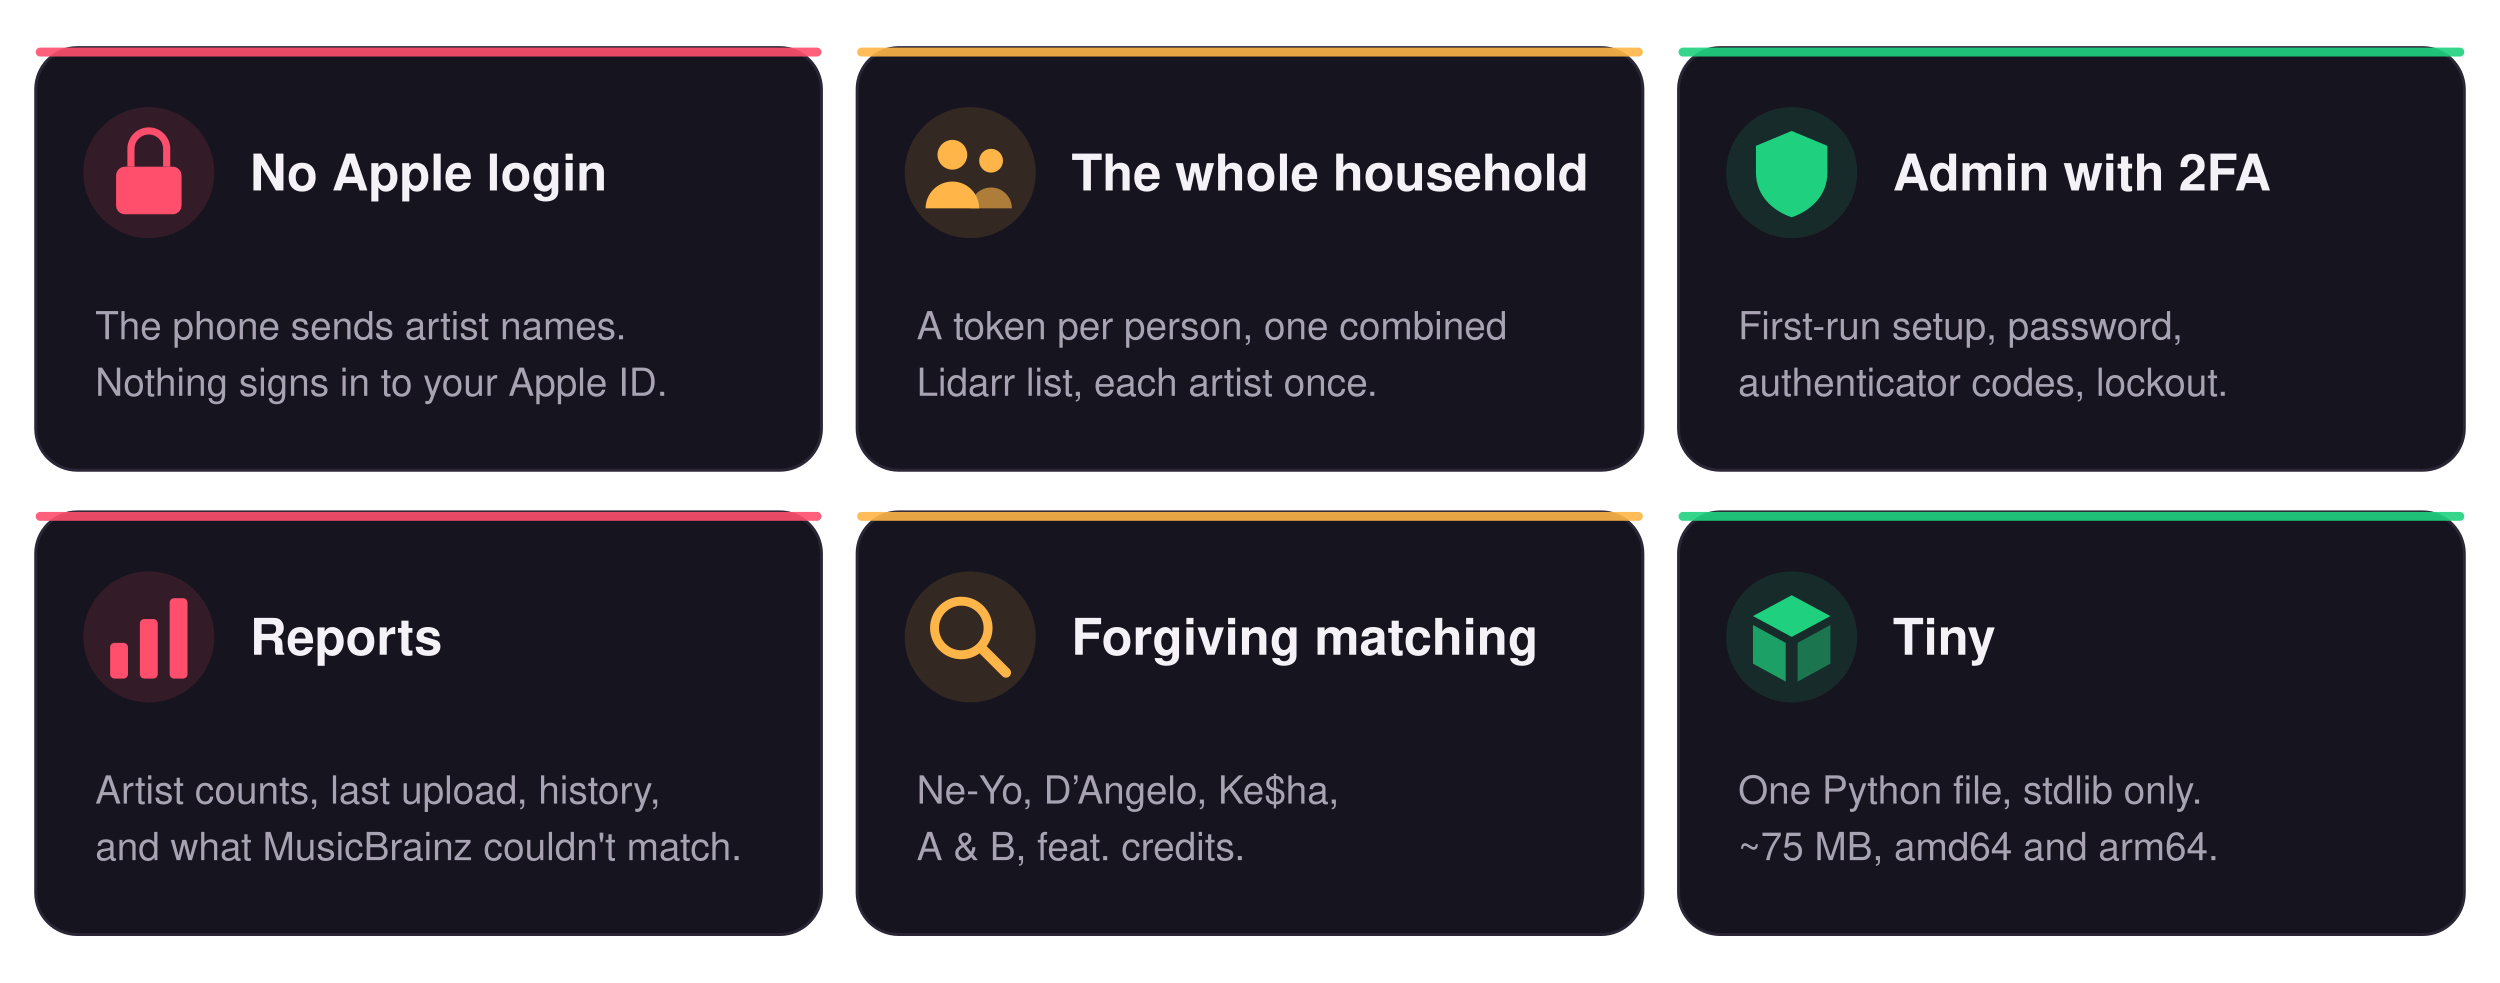
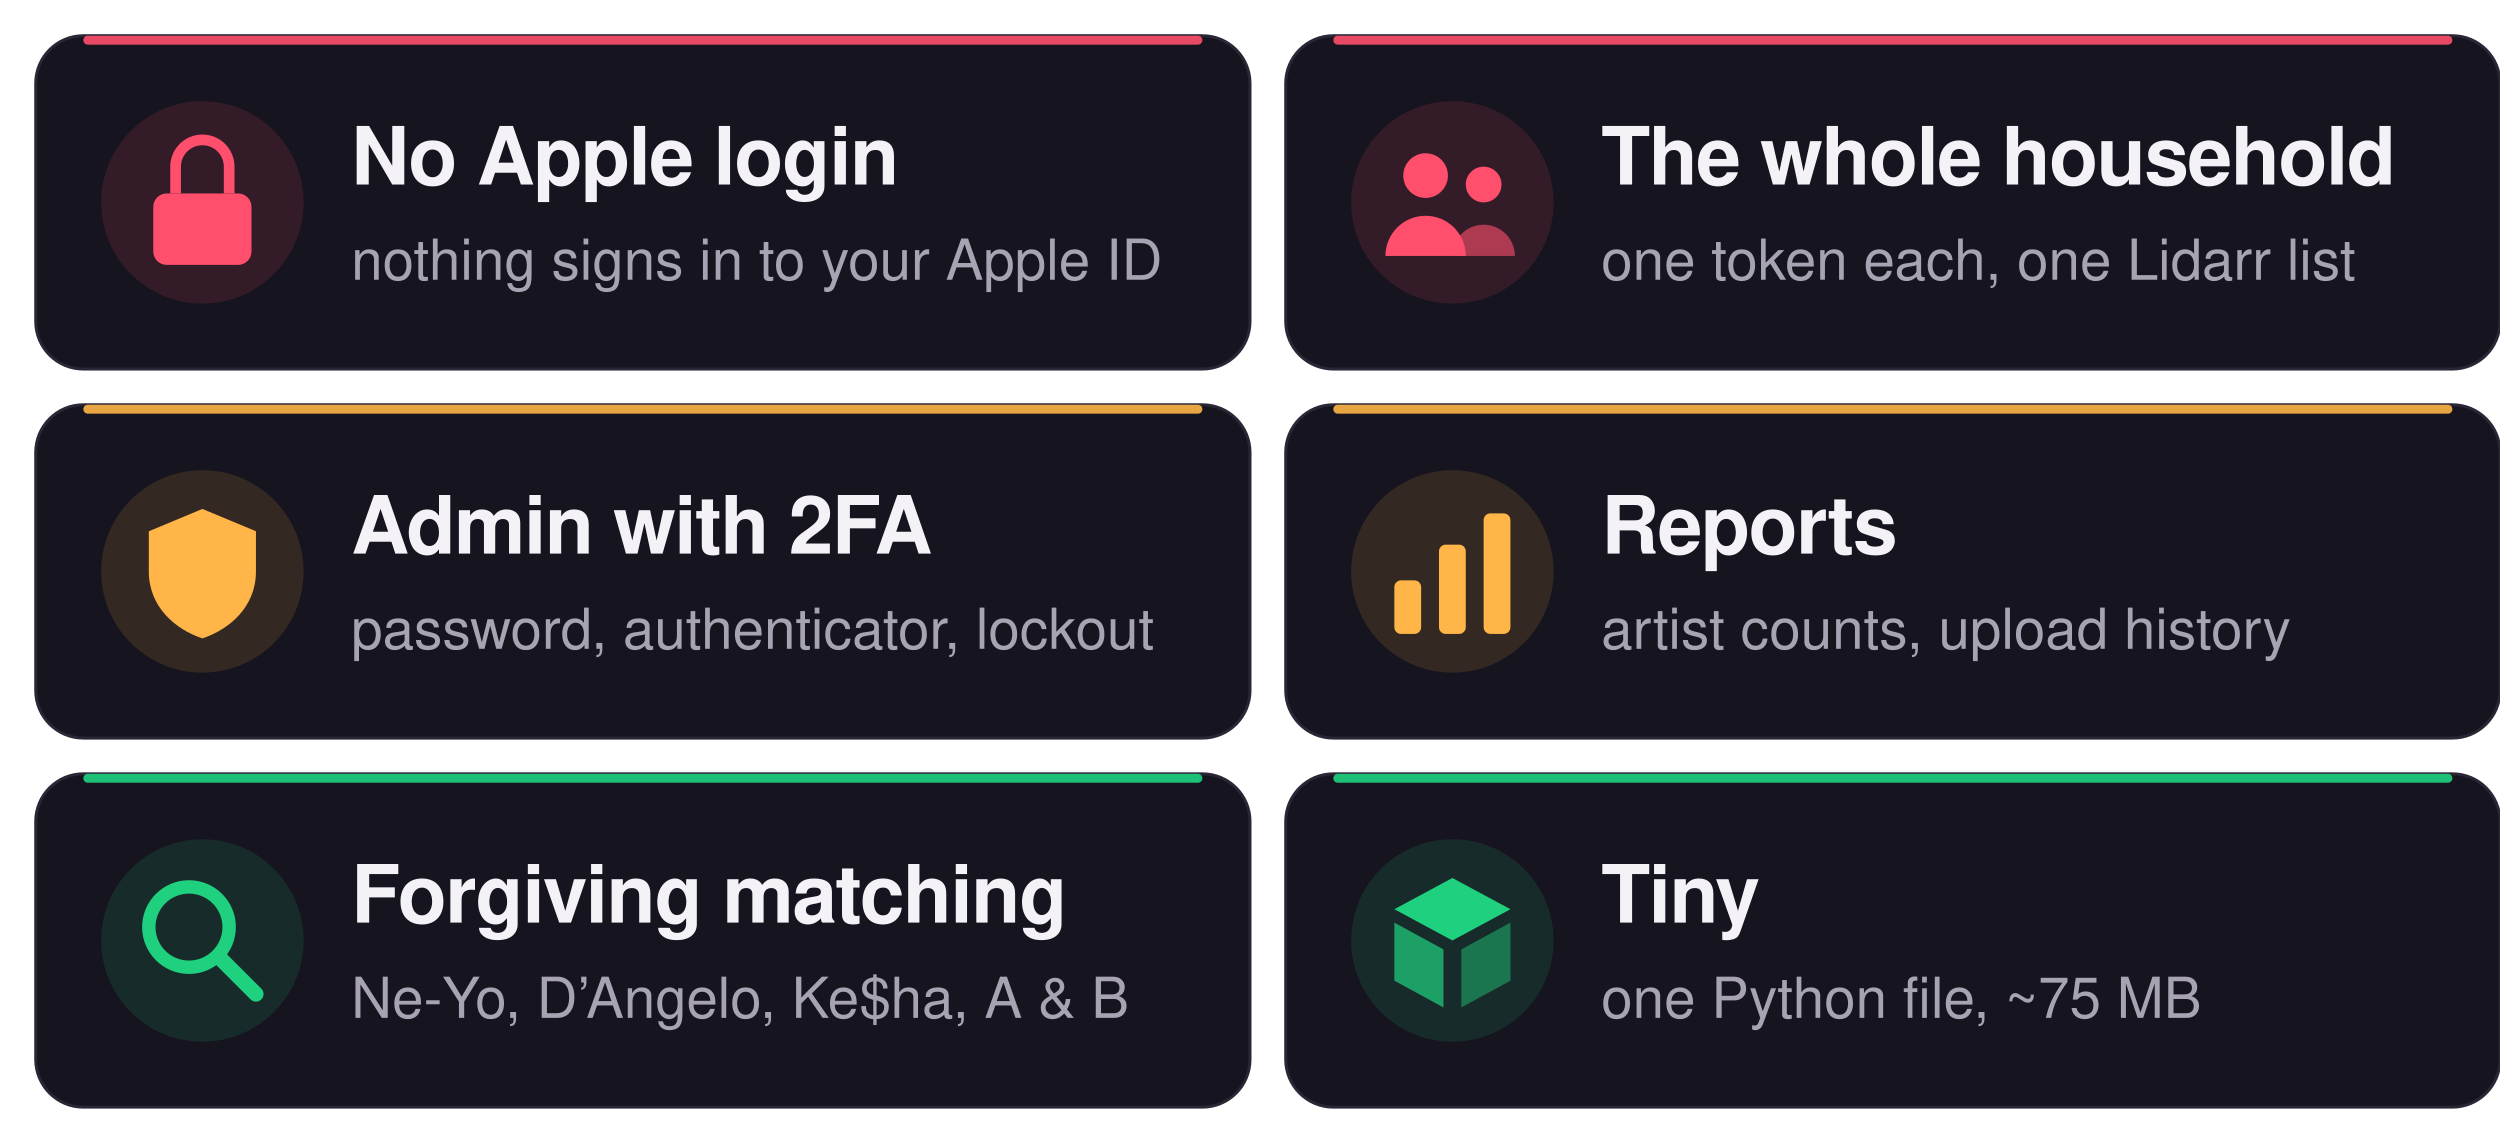
- <svg xmlns="http://www.w3.org/2000/svg" viewBox="0 0 840 330" width="840" height="330" role="img" aria-label="Features: no Apple login, whole household, admin with 2FA, reports, forgiving matching, tiny">
-   <rect width="840" height="330" fill="none" />
+ <svg xmlns="http://www.w3.org/2000/svg" viewBox="0 0 840 384" width="840" height="384" role="img" aria-label="Features: no Apple login; the whole household on one list; admin with two-factor sign-in; reports; forgiving name matching; tiny">
  <g>
-     <rect x="12" y="16" width="264" height="142" rx="14" fill="#16141e" stroke="#2a2635" />
-     <rect x="12" y="16" width="264" height="3" rx="1.5" fill="#ff4f6d" opacity="0.9">
+     <rect x="12" y="12" width="408" height="112" rx="16" fill="#16141e" stroke="#2a2635" />
+     <rect x="28" y="12" width="376" height="3" rx="1.5" fill="#ff4f6d" opacity="0.9">
      <animate attributeName="opacity" values="0.9;0.35;0.9" dur="4.0s" repeatCount="indefinite" />
    </rect>
-     <circle cx="50" cy="58" r="22" fill="#ff4f6d" opacity="0.13" />
-     <g transform="translate(50 58)" fill="#ff4f6d" stroke="#ff4f6d" stroke-width="0">
+     <circle cx="68" cy="68.0" r="34" fill="#ff4f6d" opacity="0.13" />
+     <g transform="translate(68 68.0) scale(1.5)" fill="#ff4f6d" stroke="#ff4f6d" stroke-width="0">
      <rect x="-11" y="-2" width="22" height="16" rx="3" />
      <path d="M -6 -2 V -8 A 6 6 0 0 1 6 -8 V -2" fill="none" stroke-width="2.4" />
    </g>
-     <text x="84" y="64" font-family="-apple-system, BlinkMacSystemFont, 'Segoe UI', Helvetica, Arial, sans-serif" font-size="17" font-weight="700" fill="#f4f2f7">No Apple login</text>
-     <text x="32" y="114" font-family="-apple-system, BlinkMacSystemFont, 'Segoe UI', Helvetica, Arial, sans-serif" font-size="13" fill="#a8a3b3">The phone sends artist names.</text>
-     <text x="32" y="133" font-family="-apple-system, BlinkMacSystemFont, 'Segoe UI', Helvetica, Arial, sans-serif" font-size="13" fill="#a8a3b3">Nothing signs in to your Apple ID.</text>
+     <text x="118" y="62" font-family="-apple-system, BlinkMacSystemFont, 'Segoe UI', Helvetica, Arial, sans-serif" font-size="27" font-weight="750" letter-spacing="-0.5" fill="#f4f2f7">No Apple login</text>
+     <text x="118" y="94" font-family="-apple-system, BlinkMacSystemFont, 'Segoe UI', Helvetica, Arial, sans-serif" font-size="19" fill="#a8a3b3">nothing signs in to your Apple ID</text>
  </g>
  <g>
-     <rect x="288" y="16" width="264" height="142" rx="14" fill="#16141e" stroke="#2a2635" />
-     <rect x="288" y="16" width="264" height="3" rx="1.5" fill="#ffb547" opacity="0.9">
+     <rect x="432" y="12" width="408" height="112" rx="16" fill="#16141e" stroke="#2a2635" />
+     <rect x="448" y="12" width="376" height="3" rx="1.5" fill="#ff4f6d" opacity="0.9">
      <animate attributeName="opacity" values="0.9;0.35;0.9" dur="4.6s" repeatCount="indefinite" />
    </rect>
-     <circle cx="326" cy="58" r="22" fill="#ffb547" opacity="0.13" />
-     <g transform="translate(326 58)" fill="#ffb547" stroke="#ffb547" stroke-width="0">
+     <circle cx="488" cy="68.0" r="34" fill="#ff4f6d" opacity="0.13" />
+     <g transform="translate(488 68.0) scale(1.5)" fill="#ff4f6d" stroke="#ff4f6d" stroke-width="0">
      <circle cx="-6" cy="-6" r="5" />
      <circle cx="7" cy="-4" r="4" />
      <path d="M -15 12 A 9 9 0 0 1 3 12 Z" />
      <path d="M 0 12 A 7 7 0 0 1 14 12 Z" opacity="0.6" />
    </g>
-     <text x="360" y="64" font-family="-apple-system, BlinkMacSystemFont, 'Segoe UI', Helvetica, Arial, sans-serif" font-size="17" font-weight="700" fill="#f4f2f7">The whole household</text>
-     <text x="308" y="114" font-family="-apple-system, BlinkMacSystemFont, 'Segoe UI', Helvetica, Arial, sans-serif" font-size="13" fill="#a8a3b3">A token per person, one combined</text>
-     <text x="308" y="133" font-family="-apple-system, BlinkMacSystemFont, 'Segoe UI', Helvetica, Arial, sans-serif" font-size="13" fill="#a8a3b3">Lidarr list, each artist once.</text>
+     <text x="538" y="62" font-family="-apple-system, BlinkMacSystemFont, 'Segoe UI', Helvetica, Arial, sans-serif" font-size="27" font-weight="750" letter-spacing="-0.5" fill="#f4f2f7">The whole household</text>
+     <text x="538" y="94" font-family="-apple-system, BlinkMacSystemFont, 'Segoe UI', Helvetica, Arial, sans-serif" font-size="19" fill="#a8a3b3">one token each, one Lidarr list</text>
  </g>
  <g>
-     <rect x="564" y="16" width="264" height="142" rx="14" fill="#16141e" stroke="#2a2635" />
-     <rect x="564" y="16" width="264" height="3" rx="1.5" fill="#1fd17f" opacity="0.9">
+     <rect x="12" y="136" width="408" height="112" rx="16" fill="#16141e" stroke="#2a2635" />
+     <rect x="28" y="136" width="376" height="3" rx="1.5" fill="#ffb547" opacity="0.9">
      <animate attributeName="opacity" values="0.9;0.35;0.9" dur="5.2s" repeatCount="indefinite" />
    </rect>
-     <circle cx="602" cy="58" r="22" fill="#1fd17f" opacity="0.13" />
-     <g transform="translate(602 58)" fill="#1fd17f" stroke="#1fd17f" stroke-width="0">
+     <circle cx="68" cy="192.0" r="34" fill="#ffb547" opacity="0.13" />
+     <g transform="translate(68 192.0) scale(1.5)" fill="#ffb547" stroke="#ffb547" stroke-width="0">
      <path d="M 0 -14 L 12 -9 V 0 C 12 8 6 13 0 15 C -6 13 -12 8 -12 0 V -9 Z" />
      <path d="M -5 0 L -1 4 L 6 -4" fill="none" stroke-width="2.6" />
    </g>
-     <text x="636" y="64" font-family="-apple-system, BlinkMacSystemFont, 'Segoe UI', Helvetica, Arial, sans-serif" font-size="17" font-weight="700" fill="#f4f2f7">Admin with 2FA</text>
-     <text x="584" y="114" font-family="-apple-system, BlinkMacSystemFont, 'Segoe UI', Helvetica, Arial, sans-serif" font-size="13" fill="#a8a3b3">First-run setup, password,</text>
-     <text x="584" y="133" font-family="-apple-system, BlinkMacSystemFont, 'Segoe UI', Helvetica, Arial, sans-serif" font-size="13" fill="#a8a3b3">authenticator codes, lockout.</text>
+     <text x="118" y="186" font-family="-apple-system, BlinkMacSystemFont, 'Segoe UI', Helvetica, Arial, sans-serif" font-size="27" font-weight="750" letter-spacing="-0.5" fill="#f4f2f7">Admin with 2FA</text>
+     <text x="118" y="218" font-family="-apple-system, BlinkMacSystemFont, 'Segoe UI', Helvetica, Arial, sans-serif" font-size="19" fill="#a8a3b3">password, authenticator, lockout</text>
  </g>
  <g>
-     <rect x="12" y="172" width="264" height="142" rx="14" fill="#16141e" stroke="#2a2635" />
-     <rect x="12" y="172" width="264" height="3" rx="1.5" fill="#ff4f6d" opacity="0.9">
+     <rect x="432" y="136" width="408" height="112" rx="16" fill="#16141e" stroke="#2a2635" />
+     <rect x="448" y="136" width="376" height="3" rx="1.5" fill="#ffb547" opacity="0.9">
      <animate attributeName="opacity" values="0.9;0.35;0.9" dur="5.8s" repeatCount="indefinite" />
    </rect>
-     <circle cx="50" cy="214" r="22" fill="#ff4f6d" opacity="0.13" />
-     <g transform="translate(50 214)" fill="#ff4f6d" stroke="#ff4f6d" stroke-width="0">
+     <circle cx="488" cy="192.0" r="34" fill="#ffb547" opacity="0.13" />
+     <g transform="translate(488 192.0) scale(1.5)" fill="#ffb547" stroke="#ffb547" stroke-width="0">
      <rect x="-13" y="2" width="6" height="12" rx="1.5" />
      <rect x="-3" y="-6" width="6" height="20" rx="1.5" />
      <rect x="7" y="-13" width="6" height="27" rx="1.5" />
    </g>
-     <text x="84" y="220" font-family="-apple-system, BlinkMacSystemFont, 'Segoe UI', Helvetica, Arial, sans-serif" font-size="17" font-weight="700" fill="#f4f2f7">Reports</text>
-     <text x="32" y="270" font-family="-apple-system, BlinkMacSystemFont, 'Segoe UI', Helvetica, Arial, sans-serif" font-size="13" fill="#a8a3b3">Artist counts, last upload, history,</text>
-     <text x="32" y="289" font-family="-apple-system, BlinkMacSystemFont, 'Segoe UI', Helvetica, Arial, sans-serif" font-size="13" fill="#a8a3b3">and what MusicBrainz couldn't match.</text>
+     <text x="538" y="186" font-family="-apple-system, BlinkMacSystemFont, 'Segoe UI', Helvetica, Arial, sans-serif" font-size="27" font-weight="750" letter-spacing="-0.5" fill="#f4f2f7">Reports</text>
+     <text x="538" y="218" font-family="-apple-system, BlinkMacSystemFont, 'Segoe UI', Helvetica, Arial, sans-serif" font-size="19" fill="#a8a3b3">artist counts, upload history</text>
  </g>
  <g>
-     <rect x="288" y="172" width="264" height="142" rx="14" fill="#16141e" stroke="#2a2635" />
-     <rect x="288" y="172" width="264" height="3" rx="1.5" fill="#ffb547" opacity="0.9">
+     <rect x="12" y="260" width="408" height="112" rx="16" fill="#16141e" stroke="#2a2635" />
+     <rect x="28" y="260" width="376" height="3" rx="1.5" fill="#1fd17f" opacity="0.9">
      <animate attributeName="opacity" values="0.9;0.35;0.9" dur="6.4s" repeatCount="indefinite" />
    </rect>
-     <circle cx="326" cy="214" r="22" fill="#ffb547" opacity="0.13" />
-     <g transform="translate(326 214)" fill="#ffb547" stroke="#ffb547" stroke-width="0">
+     <circle cx="68" cy="316.0" r="34" fill="#1fd17f" opacity="0.13" />
+     <g transform="translate(68 316.0) scale(1.5)" fill="#1fd17f" stroke="#1fd17f" stroke-width="0">
      <circle cx="-3" cy="-3" r="9" fill="none" stroke-width="3" />
      <path d="M 4 4 L 12 12" stroke-width="3.4" stroke-linecap="round" />
    </g>
-     <text x="360" y="220" font-family="-apple-system, BlinkMacSystemFont, 'Segoe UI', Helvetica, Arial, sans-serif" font-size="17" font-weight="700" fill="#f4f2f7">Forgiving matching</text>
-     <text x="308" y="270" font-family="-apple-system, BlinkMacSystemFont, 'Segoe UI', Helvetica, Arial, sans-serif" font-size="13" fill="#a8a3b3">Ne‐Yo, D’Angelo, Ke$ha,</text>
-     <text x="308" y="289" font-family="-apple-system, BlinkMacSystemFont, 'Segoe UI', Helvetica, Arial, sans-serif" font-size="13" fill="#a8a3b3">A &amp; B, feat. credits.</text>
+     <text x="118" y="310" font-family="-apple-system, BlinkMacSystemFont, 'Segoe UI', Helvetica, Arial, sans-serif" font-size="27" font-weight="750" letter-spacing="-0.5" fill="#f4f2f7">Forgiving matching</text>
+     <text x="118" y="342" font-family="-apple-system, BlinkMacSystemFont, 'Segoe UI', Helvetica, Arial, sans-serif" font-size="19" fill="#a8a3b3">Ne‐Yo, D’Angelo, Ke$ha, A &amp; B</text>
  </g>
  <g>
-     <rect x="564" y="172" width="264" height="142" rx="14" fill="#16141e" stroke="#2a2635" />
-     <rect x="564" y="172" width="264" height="3" rx="1.5" fill="#1fd17f" opacity="0.9">
+     <rect x="432" y="260" width="408" height="112" rx="16" fill="#16141e" stroke="#2a2635" />
+     <rect x="448" y="260" width="376" height="3" rx="1.5" fill="#1fd17f" opacity="0.9">
      <animate attributeName="opacity" values="0.9;0.35;0.9" dur="7.0s" repeatCount="indefinite" />
    </rect>
-     <circle cx="602" cy="214" r="22" fill="#1fd17f" opacity="0.13" />
-     <g transform="translate(602 214)" fill="#1fd17f" stroke="#1fd17f" stroke-width="0">
+     <circle cx="488" cy="316.0" r="34" fill="#1fd17f" opacity="0.13" />
+     <g transform="translate(488 316.0) scale(1.5)" fill="#1fd17f" stroke="#1fd17f" stroke-width="0">
      <path d="M 0 -14 L 13 -7 L 0 0 L -13 -7 Z" />
      <path d="M -13 -4 L -2 2 V 15 L -13 9 Z" opacity="0.7" />
      <path d="M 13 -4 L 2 2 V 15 L 13 9 Z" opacity="0.45" />
    </g>
-     <text x="636" y="220" font-family="-apple-system, BlinkMacSystemFont, 'Segoe UI', Helvetica, Arial, sans-serif" font-size="17" font-weight="700" fill="#f4f2f7">Tiny</text>
-     <text x="584" y="270" font-family="-apple-system, BlinkMacSystemFont, 'Segoe UI', Helvetica, Arial, sans-serif" font-size="13" fill="#a8a3b3">One Python file, stdlib only.</text>
-     <text x="584" y="289" font-family="-apple-system, BlinkMacSystemFont, 'Segoe UI', Helvetica, Arial, sans-serif" font-size="13" fill="#a8a3b3">~75 MB, amd64 and arm64.</text>
+     <text x="538" y="310" font-family="-apple-system, BlinkMacSystemFont, 'Segoe UI', Helvetica, Arial, sans-serif" font-size="27" font-weight="750" letter-spacing="-0.5" fill="#f4f2f7">Tiny</text>
+     <text x="538" y="342" font-family="-apple-system, BlinkMacSystemFont, 'Segoe UI', Helvetica, Arial, sans-serif" font-size="19" fill="#a8a3b3">one Python file, ~75 MB</text>
  </g>
</svg>
